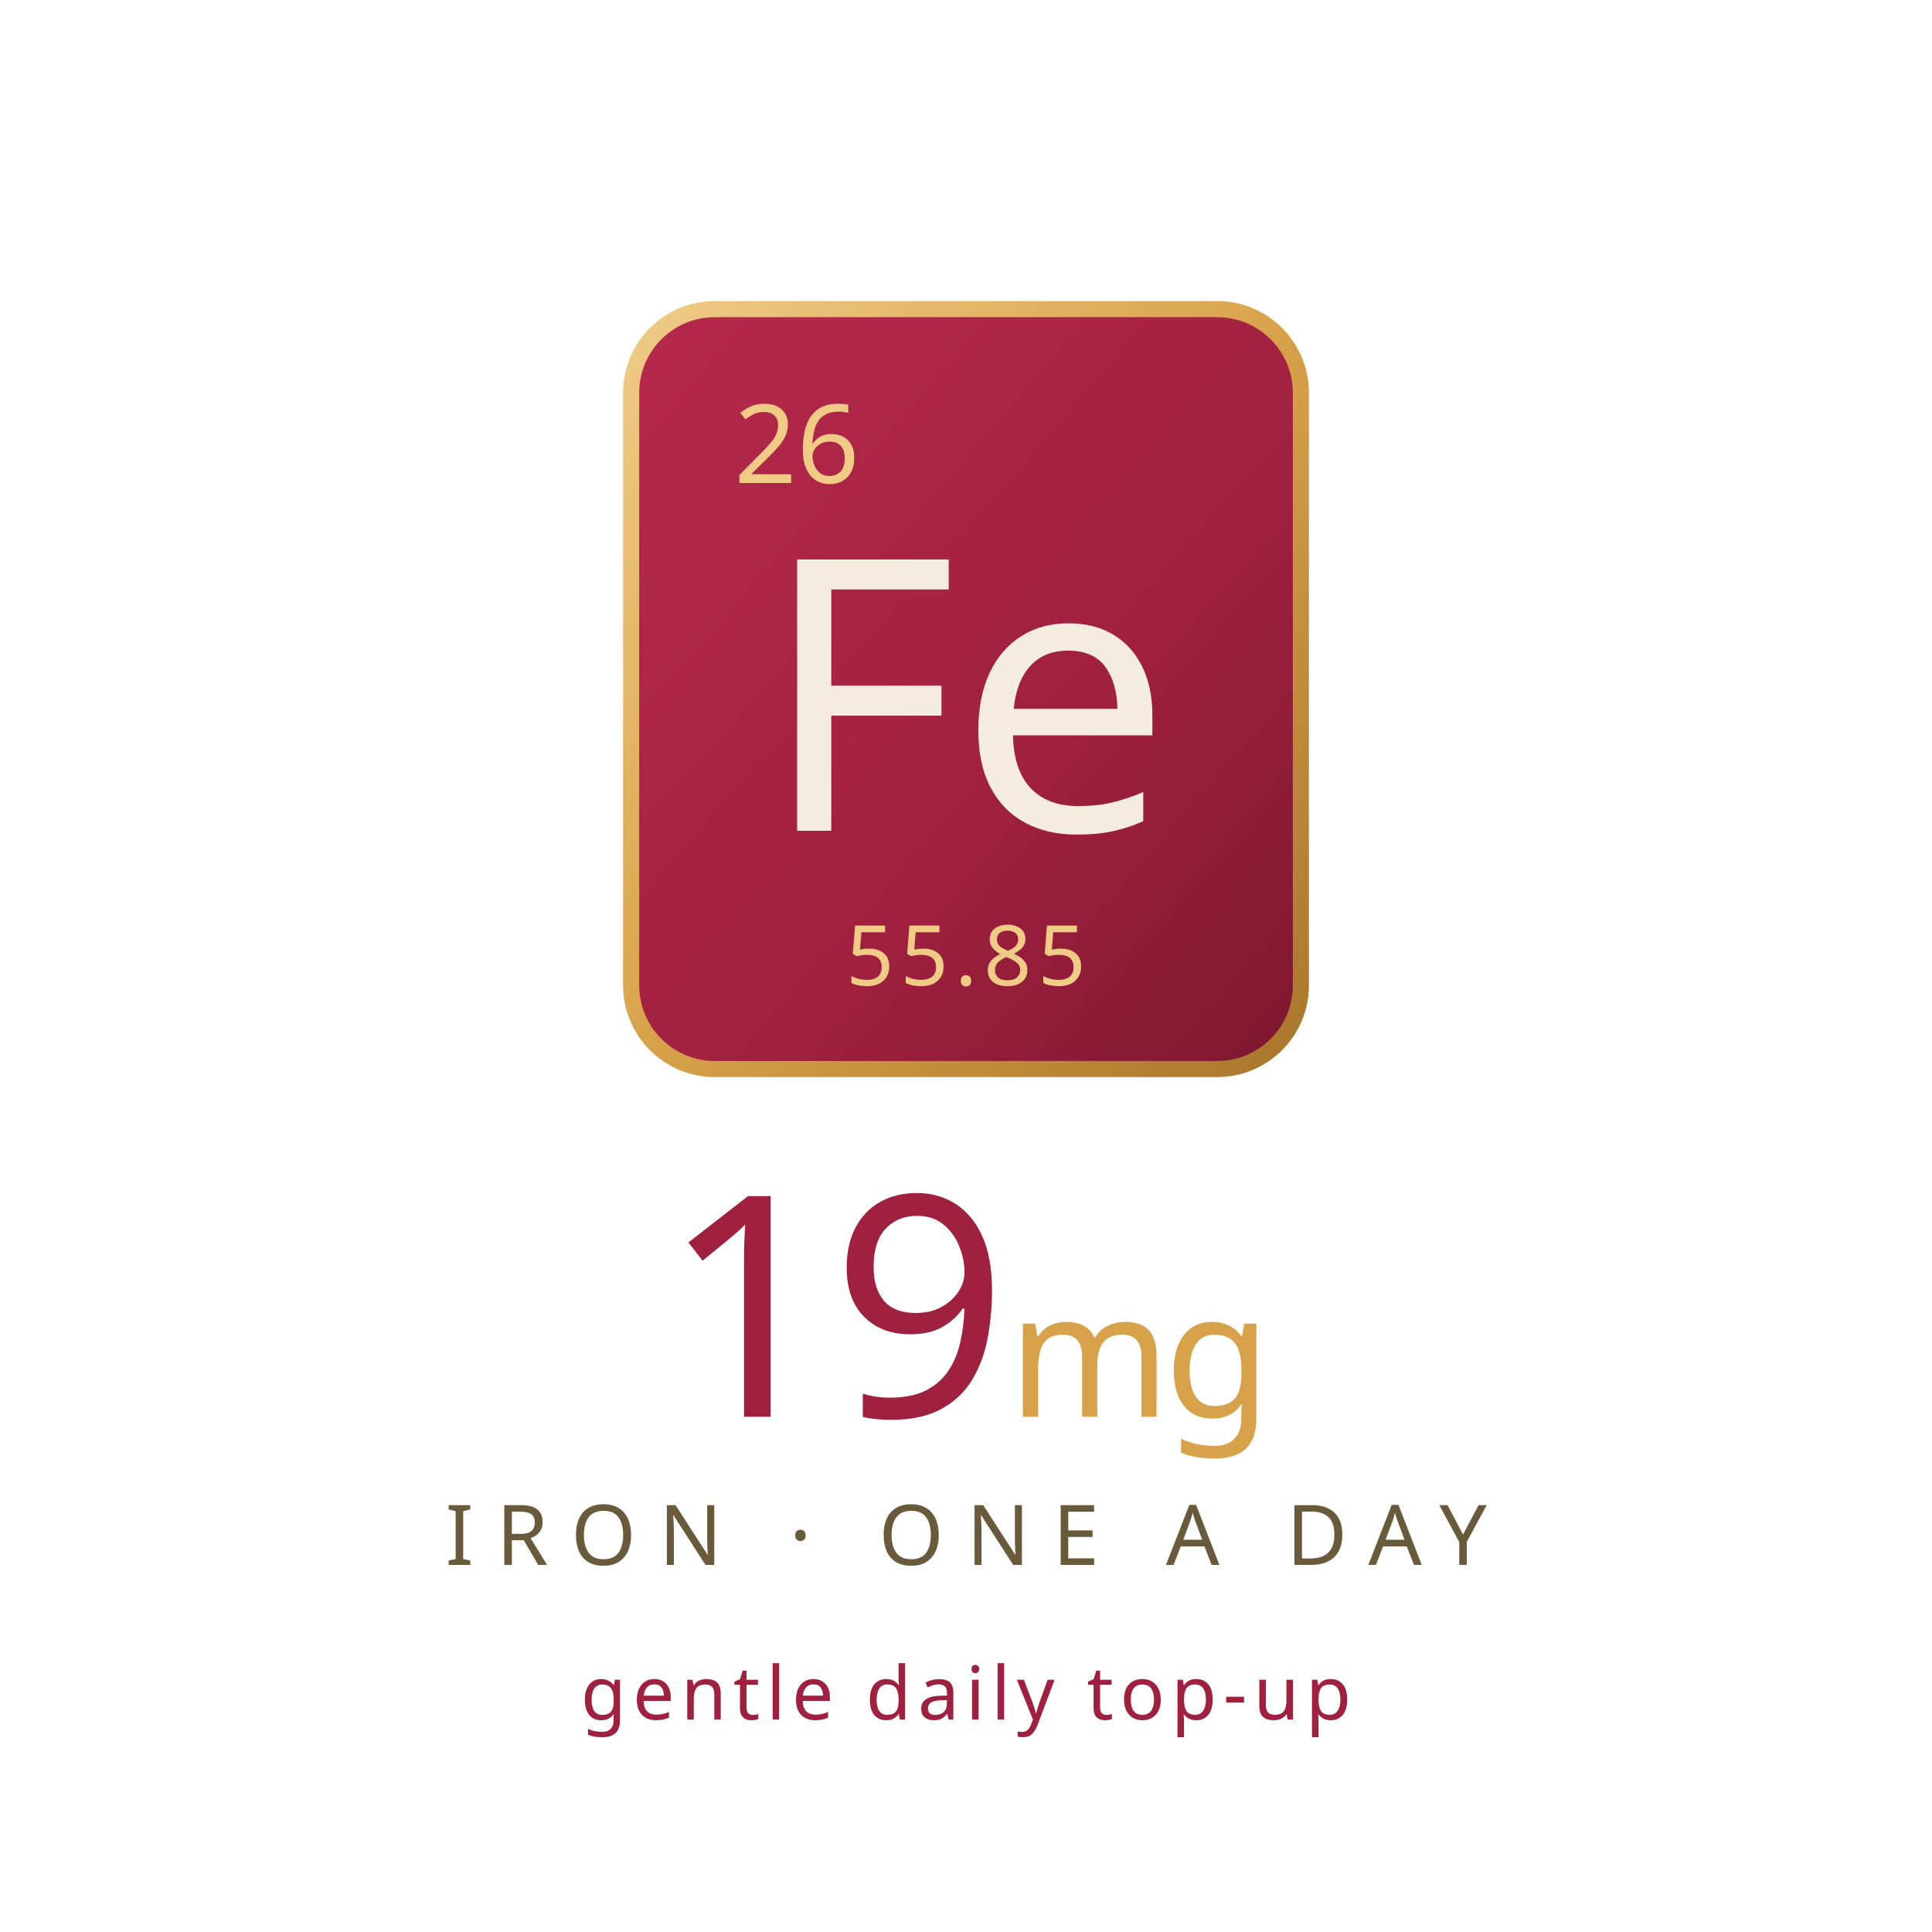
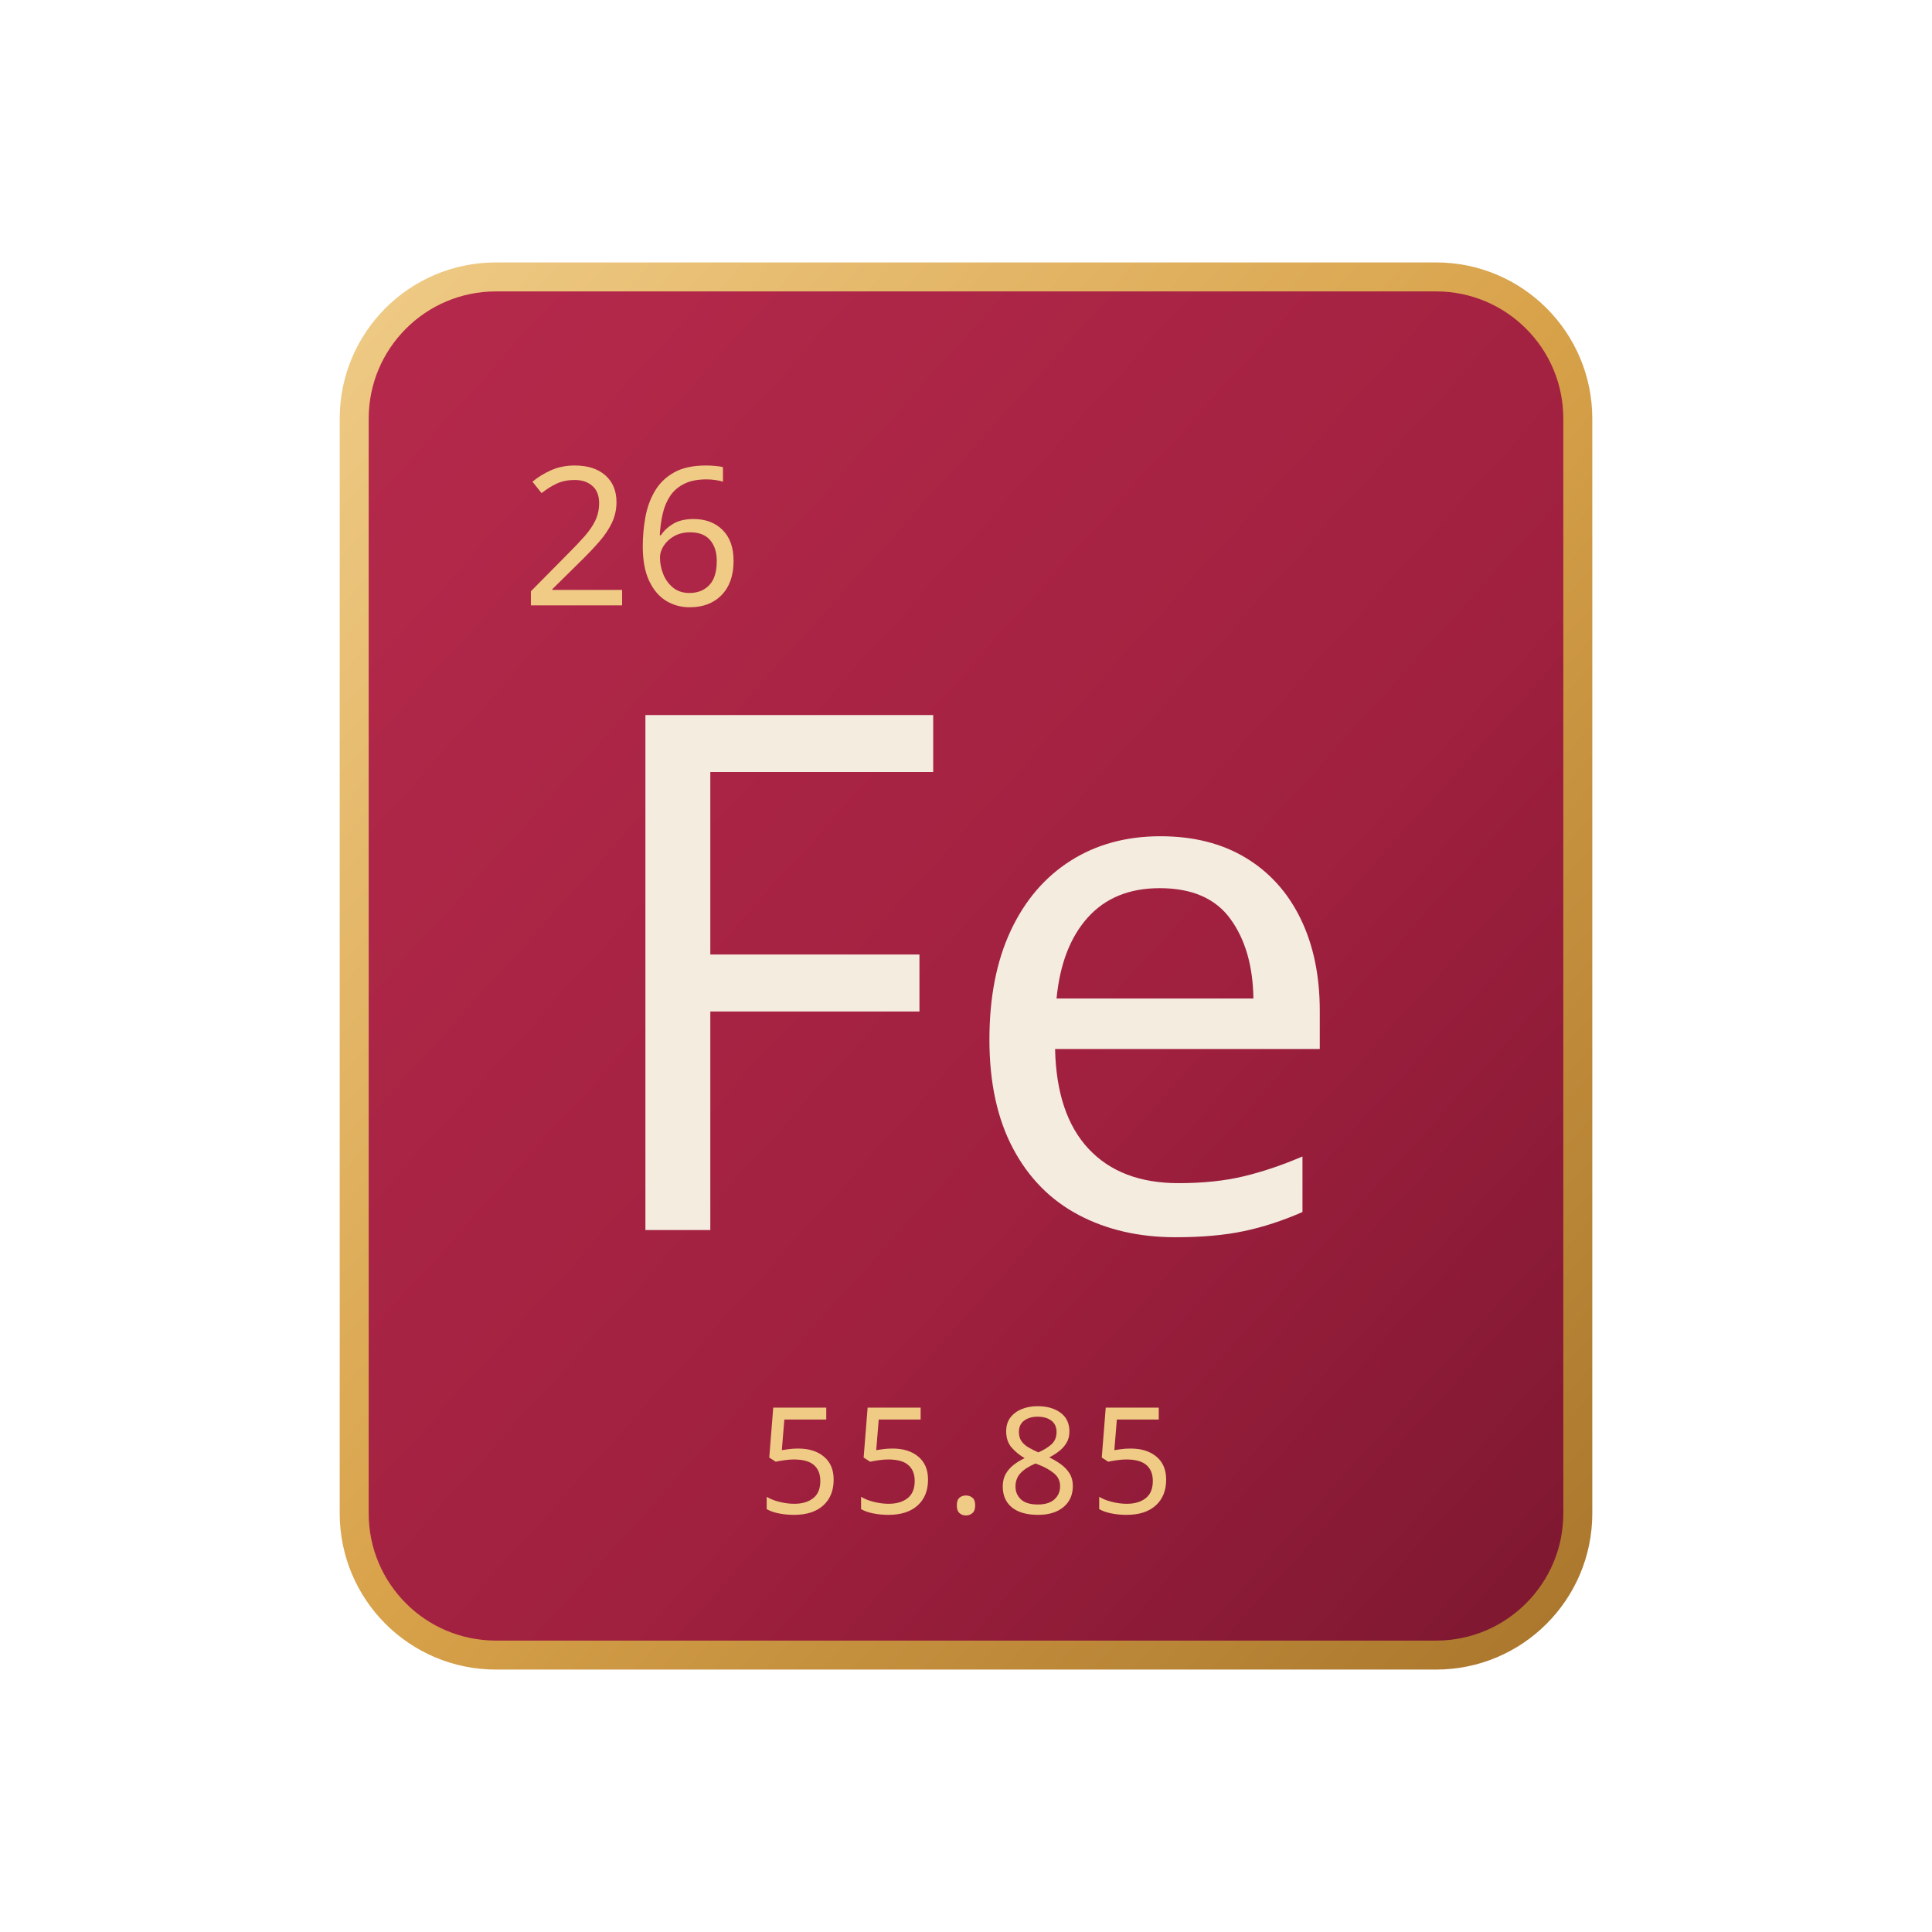
<svg xmlns="http://www.w3.org/2000/svg" width="600" height="600" viewBox="0 0 600 600">
  <defs>
    <linearGradient id="g" x1="0" y1="0" x2="1" y2="1">
      <stop offset="0%" stop-color="#B62A4C" />
      <stop offset="60%" stop-color="#A0203F" />
      <stop offset="100%" stop-color="#7C1730" />
    </linearGradient>
    <linearGradient id="foil" x1="0" y1="0" x2="1" y2="1">
      <stop offset="0%" stop-color="#EFCB86" />
      <stop offset="50%" stop-color="#D8A24A" />
      <stop offset="100%" stop-color="#A9762C" />
    </linearGradient>
    <style>text{font-family:"SG Bold","Space Grotesk";} .m{font-family:"SG Medium","Space Grotesk";}</style>
  </defs>
-   <rect x="196" y="96" width="208" height="236" rx="26" fill="url(#g)" stroke="url(#foil)" stroke-width="5" />
-   <text x="228" y="150" class="m" font-size="34" fill="#EFCB86">26</text>
-   <text x="300" y="258" font-size="118" fill="#F4ECDF" text-anchor="middle">Fe</text>
-   <text x="300" y="306" class="m" font-size="26" fill="#EFCB86" text-anchor="middle" letter-spacing="2">55.85</text>
-   <text x="300" y="440" font-size="96" fill="#A0203F" text-anchor="middle" letter-spacing="-2">19<tspan font-size="54" fill="#D8A24A"> mg</tspan>
-   </text>
-   <text x="300" y="486" class="m" font-size="26" fill="#6A5A3C" text-anchor="middle" letter-spacing="7">IRON · ONE A DAY</text>
-   <text x="300" y="534" class="m" font-size="23" fill="#A0203F" text-anchor="middle" letter-spacing="2">gentle daily top-up</text>
+   <rect x="110" y="86" width="380" height="428" rx="44" fill="url(#g)" stroke="url(#foil)" stroke-width="9" />
+   <text x="162" y="188" class="m" font-size="60" fill="#EFCB86">26</text>
+   <text x="300" y="382" font-size="224" fill="#F4ECDF" text-anchor="middle">Fe</text>
+   <text x="300" y="470" class="m" font-size="46" fill="#EFCB86" text-anchor="middle" letter-spacing="3">55.85</text>
</svg>
